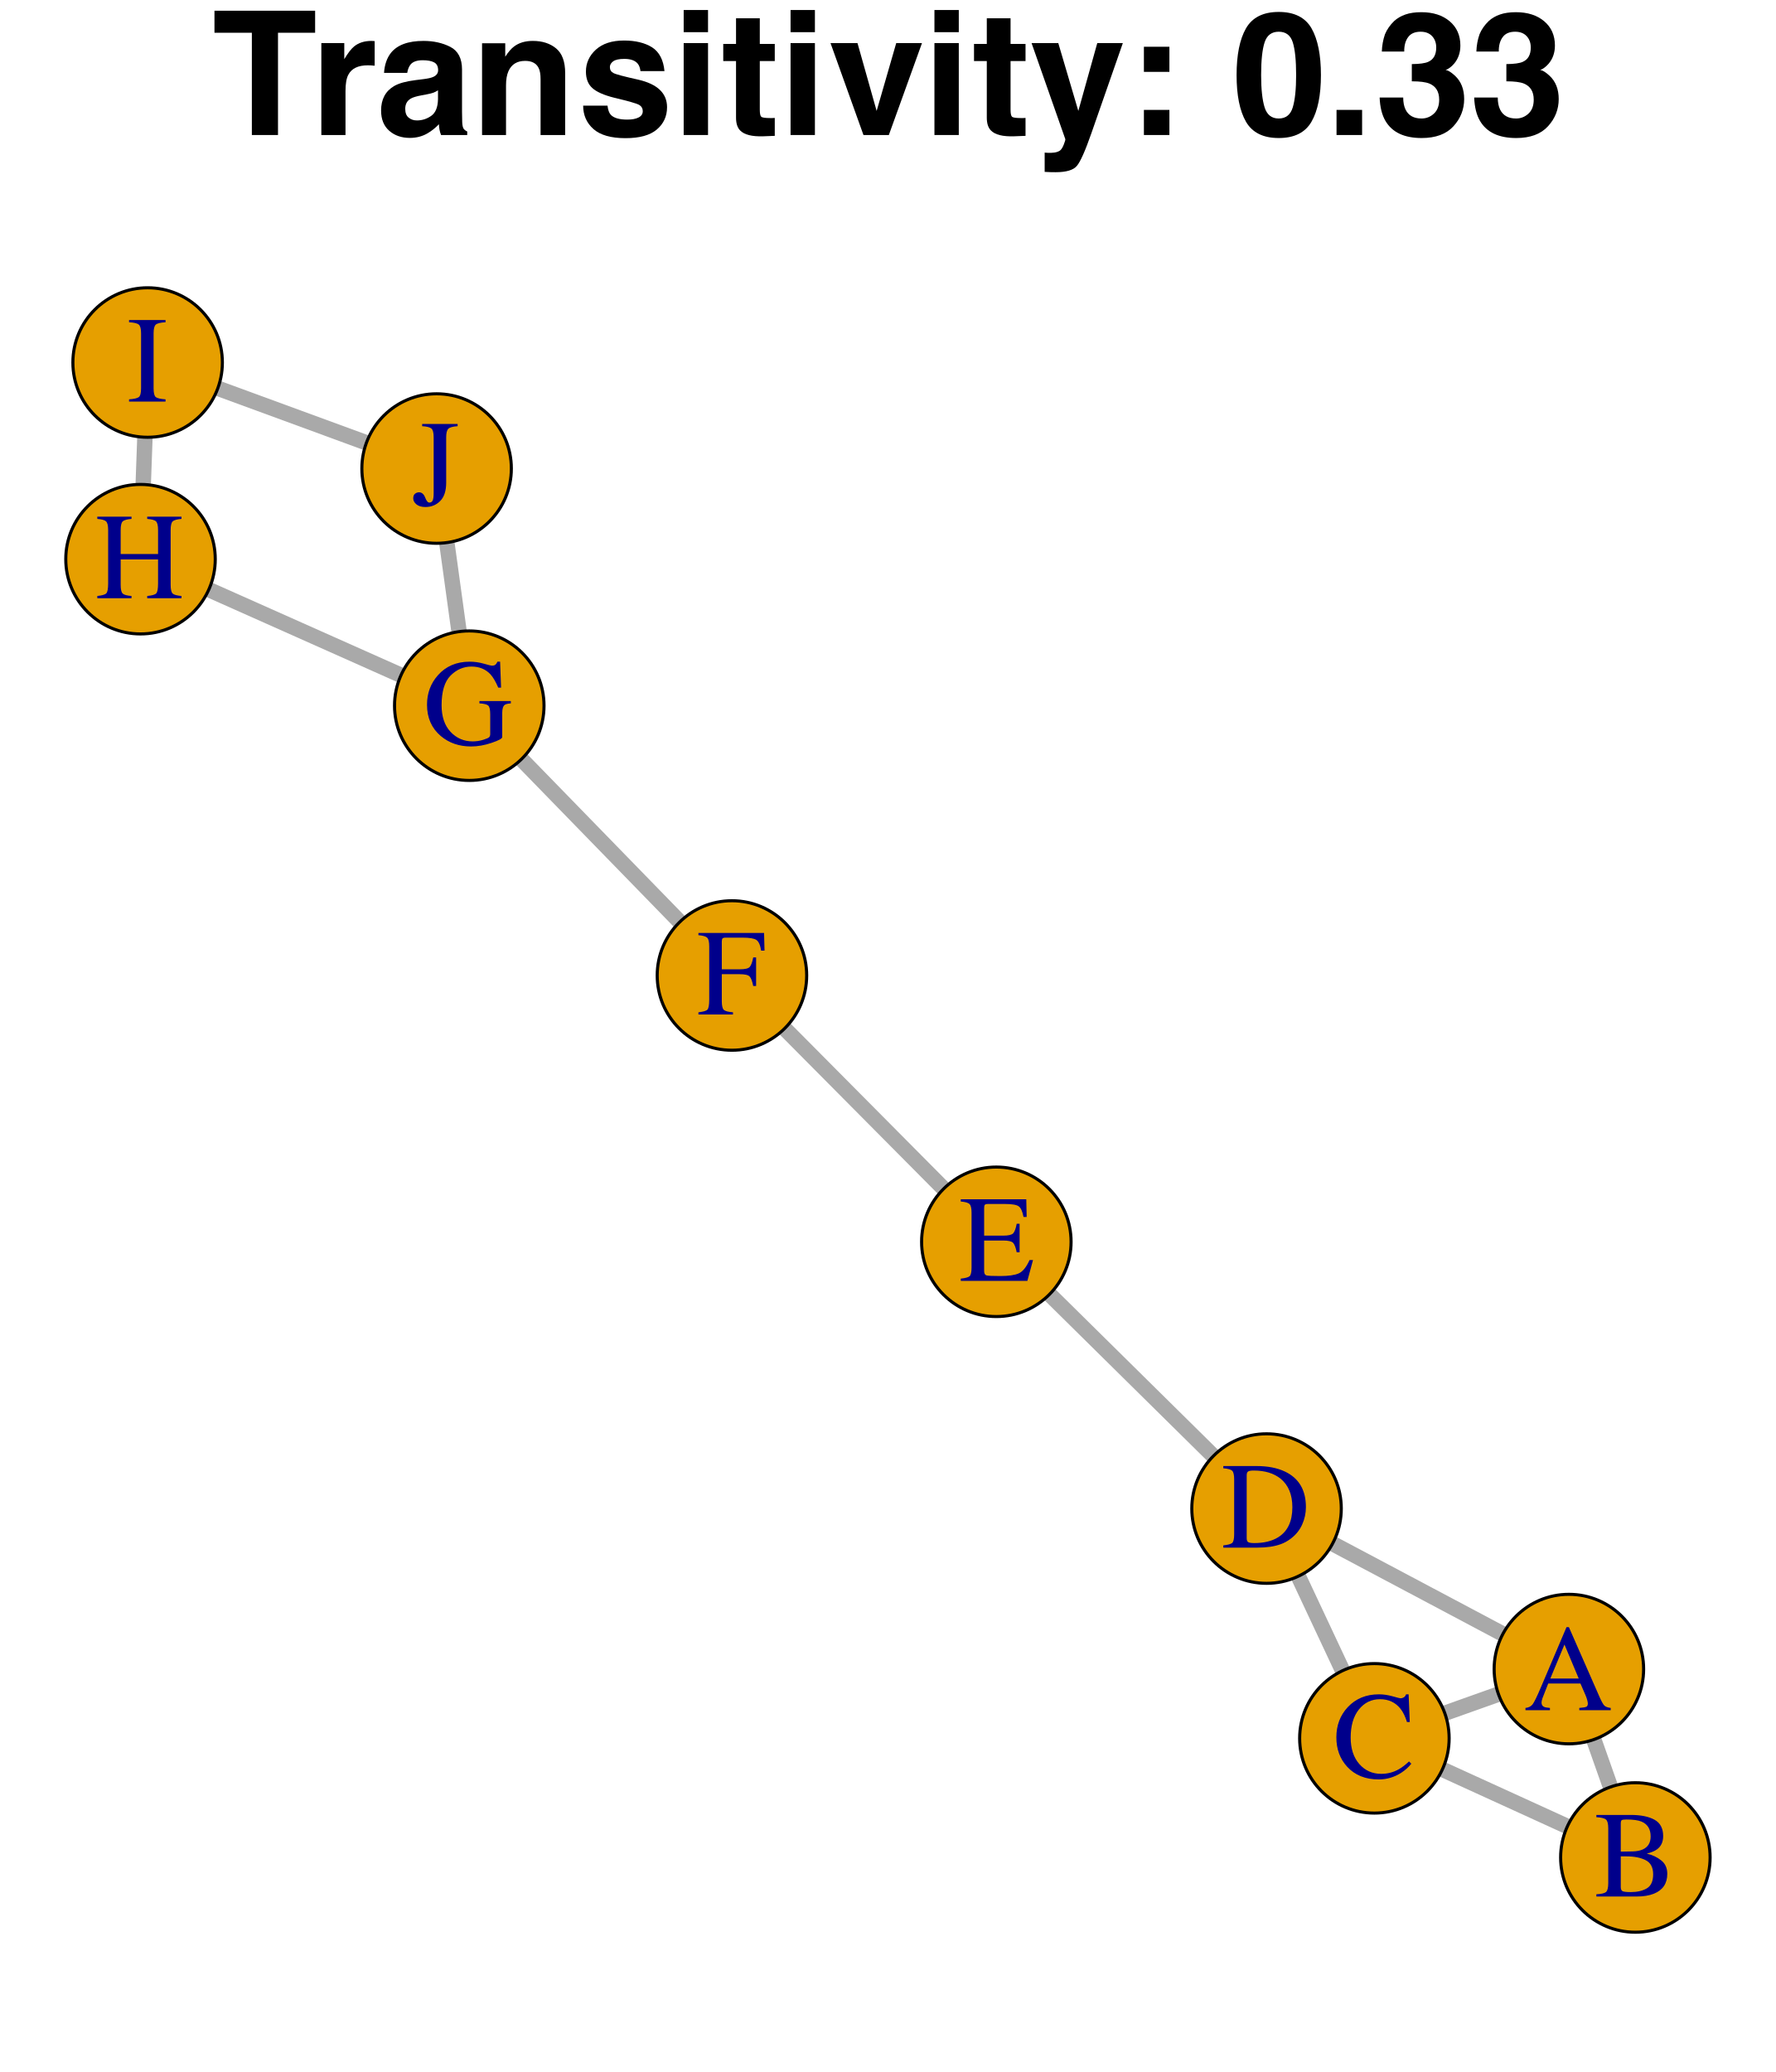
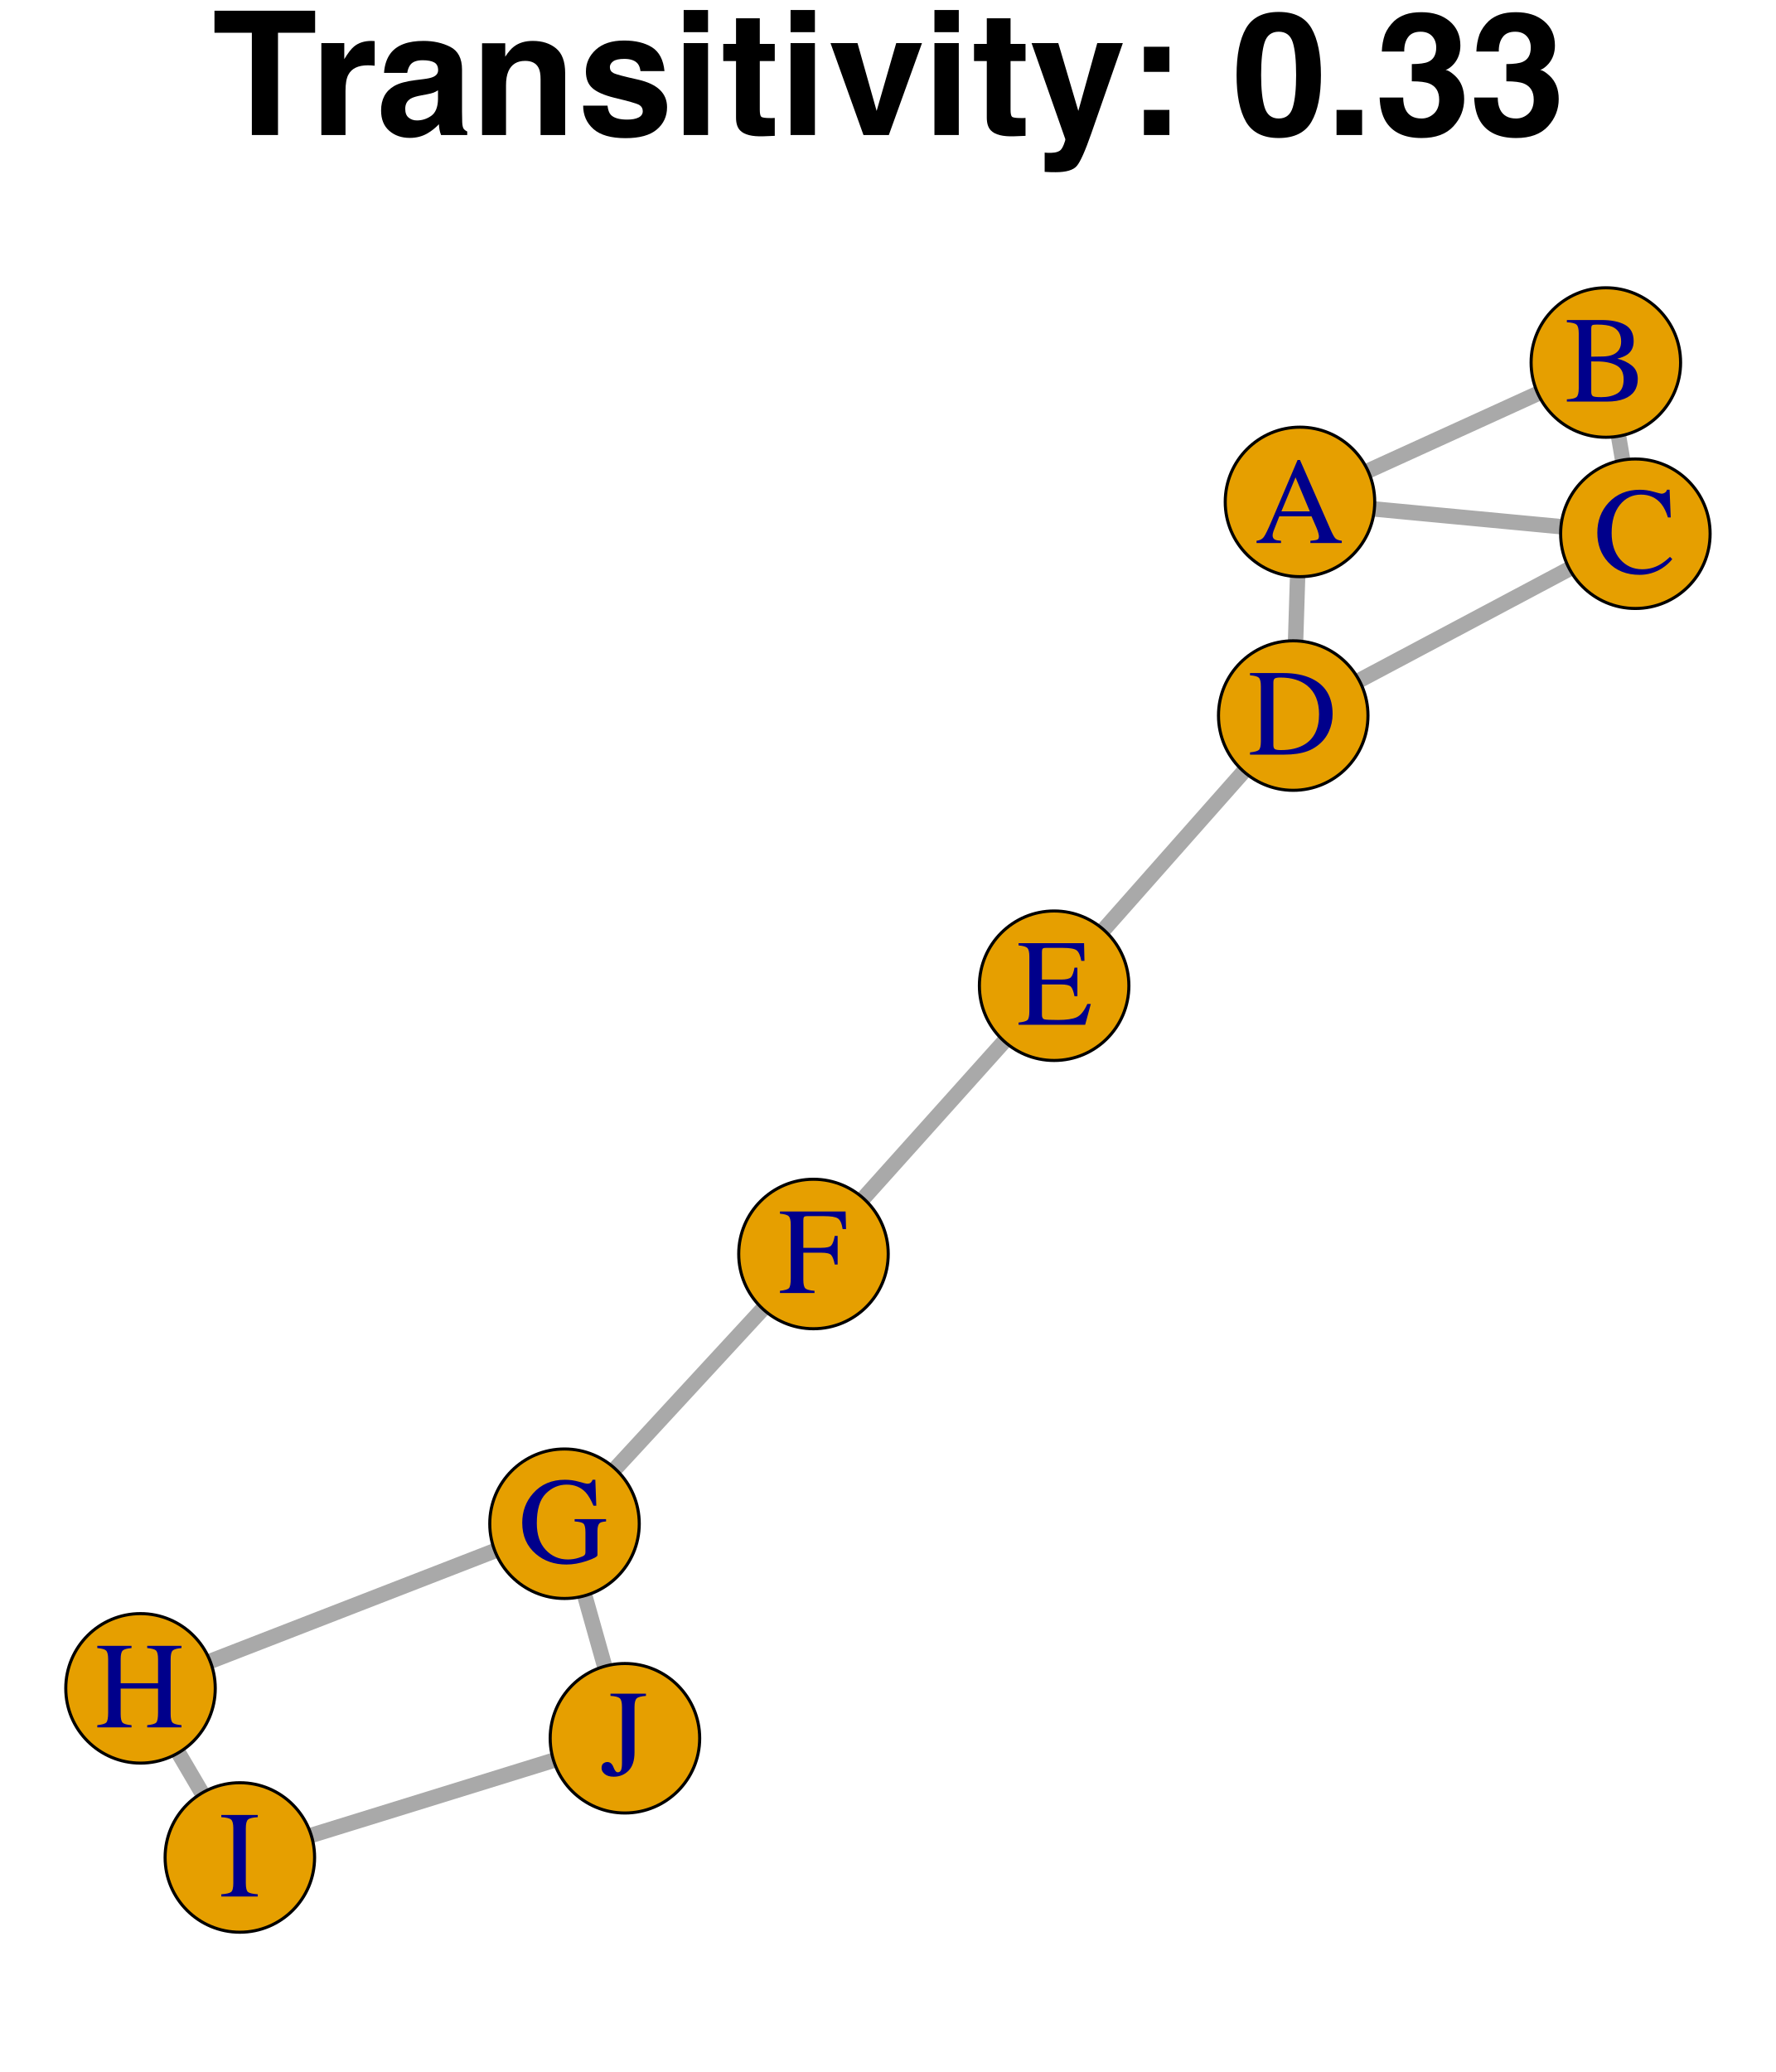
<svg xmlns="http://www.w3.org/2000/svg" xmlns:xlink="http://www.w3.org/1999/xlink" width="432" height="504" viewBox="0 0 432 504">
  <defs>
    <g>
      <g id="glyph-0-0">
        <path d="M 0.484 0 L 0.484 -19.844 L 20.969 -19.844 L 20.969 0 Z M 18.266 -2.703 L 18.266 -17.156 L 3.172 -17.156 L 3.172 -2.703 Z M 18.266 -2.703 " />
      </g>
      <g id="glyph-0-1">
        <path d="M 13.391 -7.703 L 9.922 -15.969 L 6.484 -7.703 Z M 0.438 0 L 0.438 -0.547 C 1.207 -0.629 1.785 -0.922 2.172 -1.422 C 2.555 -1.922 3.219 -3.273 4.156 -5.484 L 10.422 -20.203 L 11 -20.203 L 18.469 -3.188 C 18.969 -2.062 19.363 -1.363 19.656 -1.094 C 19.957 -0.82 20.461 -0.641 21.172 -0.547 L 21.172 0 L 13.531 0 L 13.531 -0.547 C 14.414 -0.617 14.984 -0.711 15.234 -0.828 C 15.484 -0.941 15.609 -1.219 15.609 -1.656 C 15.609 -1.801 15.562 -2.055 15.469 -2.422 C 15.375 -2.797 15.238 -3.191 15.062 -3.609 L 13.812 -6.484 L 5.969 -6.484 C 5.188 -4.523 4.719 -3.328 4.562 -2.891 C 4.414 -2.453 4.344 -2.109 4.344 -1.859 C 4.344 -1.348 4.547 -1 4.953 -0.812 C 5.203 -0.688 5.68 -0.598 6.391 -0.547 L 6.391 0 Z M 10.703 -20.203 Z M 10.703 -20.203 " />
      </g>
      <g id="glyph-0-2">
        <path d="M 8.922 -1.078 C 10.453 -1.078 11.734 -1.375 12.766 -1.969 C 13.805 -2.57 14.328 -3.719 14.328 -5.406 C 14.328 -7.082 13.719 -8.227 12.5 -8.844 C 11.289 -9.457 9.75 -9.766 7.875 -9.766 C 7.414 -9.766 7.125 -9.766 7 -9.766 C 6.883 -9.766 6.703 -9.77 6.453 -9.781 L 6.453 -2.312 C 6.453 -1.789 6.598 -1.453 6.891 -1.297 C 7.18 -1.148 7.859 -1.078 8.922 -1.078 Z M 0.516 -0.547 C 1.723 -0.609 2.504 -0.789 2.859 -1.094 C 3.223 -1.406 3.406 -2.125 3.406 -3.25 L 3.406 -16.594 C 3.406 -17.695 3.223 -18.406 2.859 -18.719 C 2.504 -19.039 1.723 -19.234 0.516 -19.297 L 0.516 -19.844 L 8.922 -19.844 C 11.328 -19.844 13.234 -19.457 14.641 -18.688 C 16.055 -17.914 16.766 -16.586 16.766 -14.703 C 16.766 -13.285 16.27 -12.211 15.281 -11.484 C 14.719 -11.066 13.883 -10.719 12.781 -10.438 C 14.156 -10.113 15.328 -9.562 16.297 -8.781 C 17.273 -8.008 17.766 -6.922 17.766 -5.516 C 17.766 -3.172 16.68 -1.562 14.516 -0.688 C 13.367 -0.227 11.961 0 10.297 0 L 0.516 0 Z M 9.297 -10.969 C 10.305 -10.988 11.145 -11.148 11.812 -11.453 C 13.082 -12.035 13.719 -13.086 13.719 -14.609 C 13.719 -16.391 12.984 -17.594 11.516 -18.219 C 10.703 -18.562 9.473 -18.734 7.828 -18.734 C 7.203 -18.734 6.816 -18.676 6.672 -18.562 C 6.523 -18.457 6.453 -18.172 6.453 -17.703 L 6.453 -10.922 Z M 9.297 -10.969 " />
      </g>
      <g id="glyph-0-3">
        <path d="M 11.109 -20.203 C 12.191 -20.203 13.301 -20.039 14.438 -19.719 C 15.582 -19.395 16.223 -19.234 16.359 -19.234 C 16.641 -19.234 16.906 -19.312 17.156 -19.469 C 17.414 -19.625 17.598 -19.867 17.703 -20.203 L 18.328 -20.203 L 18.609 -13.469 L 17.922 -13.469 C 17.516 -14.801 16.988 -15.879 16.344 -16.703 C 15.113 -18.242 13.457 -19.016 11.375 -19.016 C 9.281 -19.016 7.566 -18.18 6.234 -16.516 C 4.898 -14.859 4.234 -12.578 4.234 -9.672 C 4.234 -6.992 4.93 -4.852 6.328 -3.25 C 7.734 -1.656 9.508 -0.859 11.656 -0.859 C 13.207 -0.859 14.641 -1.234 15.953 -1.984 C 16.703 -2.398 17.523 -3.031 18.422 -3.875 L 18.984 -3.328 C 18.316 -2.484 17.492 -1.742 16.516 -1.109 C 14.828 -0.035 13.004 0.5 11.047 0.5 C 7.828 0.5 5.27 -0.531 3.375 -2.594 C 1.625 -4.5 0.75 -6.879 0.75 -9.734 C 0.75 -12.648 1.672 -15.098 3.516 -17.078 C 5.461 -19.16 7.992 -20.203 11.109 -20.203 Z M 11 -20.203 Z M 11 -20.203 " />
      </g>
      <g id="glyph-0-4">
        <path d="M 6.172 -2.312 C 6.172 -1.82 6.289 -1.5 6.531 -1.344 C 6.77 -1.188 7.266 -1.109 8.016 -1.109 C 10.359 -1.109 12.285 -1.57 13.797 -2.5 C 16.117 -3.926 17.281 -6.363 17.281 -9.812 C 17.281 -12.883 16.328 -15.203 14.422 -16.766 C 12.773 -18.086 10.598 -18.75 7.891 -18.75 C 7.223 -18.75 6.77 -18.676 6.531 -18.531 C 6.289 -18.383 6.172 -18.062 6.172 -17.562 Z M 0.484 -0.547 C 1.578 -0.66 2.289 -0.852 2.625 -1.125 C 2.957 -1.406 3.125 -2.113 3.125 -3.25 L 3.125 -16.594 C 3.125 -17.688 2.961 -18.391 2.641 -18.703 C 2.316 -19.016 1.598 -19.211 0.484 -19.297 L 0.484 -19.844 L 8.562 -19.844 C 11.289 -19.844 13.598 -19.395 15.484 -18.5 C 18.879 -16.883 20.578 -14.004 20.578 -9.859 C 20.578 -8.367 20.27 -6.945 19.656 -5.594 C 19.051 -4.25 18.133 -3.113 16.906 -2.188 C 16.125 -1.594 15.312 -1.145 14.469 -0.844 C 12.938 -0.281 11.051 0 8.812 0 L 0.484 0 Z M 0.484 -0.547 " />
      </g>
      <g id="glyph-0-5">
        <path d="M 0.344 -0.547 C 1.445 -0.66 2.16 -0.852 2.484 -1.125 C 2.805 -1.406 2.969 -2.113 2.969 -3.25 L 2.969 -16.594 C 2.969 -17.656 2.805 -18.348 2.484 -18.672 C 2.16 -19.004 1.445 -19.211 0.344 -19.297 L 0.344 -19.844 L 16.281 -19.844 L 16.375 -15.547 L 15.609 -15.547 C 15.359 -16.867 14.977 -17.723 14.469 -18.109 C 13.969 -18.504 12.836 -18.703 11.078 -18.703 L 7 -18.703 C 6.562 -18.703 6.289 -18.629 6.188 -18.484 C 6.082 -18.348 6.031 -18.086 6.031 -17.703 L 6.031 -11 L 10.656 -11 C 11.926 -11 12.738 -11.188 13.094 -11.562 C 13.445 -11.945 13.734 -12.723 13.953 -13.891 L 14.656 -13.891 L 14.656 -6.938 L 13.953 -6.938 C 13.723 -8.102 13.43 -8.875 13.078 -9.25 C 12.723 -9.625 11.914 -9.812 10.656 -9.812 L 6.031 -9.812 L 6.031 -2.391 C 6.031 -1.797 6.219 -1.441 6.594 -1.328 C 6.969 -1.223 8.094 -1.172 9.969 -1.172 C 12 -1.172 13.5 -1.391 14.469 -1.828 C 15.438 -2.273 16.305 -3.352 17.078 -5.062 L 17.922 -5.062 L 16.547 0 L 0.344 0 Z M 9.188 -19.844 Z M 9.188 -19.844 " />
      </g>
      <g id="glyph-0-6">
        <path d="M 0.344 -0.547 C 1.52 -0.672 2.25 -0.883 2.531 -1.188 C 2.82 -1.5 2.969 -2.305 2.969 -3.609 L 2.969 -16.594 C 2.969 -17.656 2.805 -18.348 2.484 -18.672 C 2.16 -19.004 1.445 -19.211 0.344 -19.297 L 0.344 -19.844 L 16.312 -19.844 L 16.422 -15.547 L 15.594 -15.547 C 15.383 -16.922 14.992 -17.789 14.422 -18.156 C 13.859 -18.52 12.742 -18.703 11.078 -18.703 L 6.969 -18.703 C 6.57 -18.703 6.316 -18.633 6.203 -18.5 C 6.086 -18.363 6.031 -18.098 6.031 -17.703 L 6.031 -11 L 10.375 -11 C 11.656 -11 12.469 -11.188 12.812 -11.562 C 13.164 -11.945 13.453 -12.723 13.672 -13.891 L 14.375 -13.891 L 14.375 -6.938 L 13.672 -6.938 C 13.441 -8.102 13.148 -8.875 12.797 -9.25 C 12.453 -9.625 11.645 -9.812 10.375 -9.812 L 6.031 -9.812 L 6.031 -3.25 C 6.031 -2.145 6.195 -1.438 6.531 -1.125 C 6.875 -0.82 7.613 -0.629 8.75 -0.547 L 8.75 0 L 0.344 0 Z M 0.344 -0.547 " />
      </g>
      <g id="glyph-0-7">
        <path d="M 11.109 -20.203 C 12.266 -20.203 13.406 -20.039 14.531 -19.719 C 15.656 -19.395 16.301 -19.234 16.469 -19.234 C 16.895 -19.234 17.195 -19.316 17.375 -19.484 C 17.562 -19.648 17.719 -19.891 17.844 -20.203 L 18.5 -20.203 L 18.734 -13.891 L 18.047 -13.891 C 17.43 -15.336 16.797 -16.422 16.141 -17.141 C 14.961 -18.391 13.426 -19.016 11.531 -19.016 C 9.602 -19.016 7.91 -18.285 6.453 -16.828 C 4.992 -15.367 4.266 -12.961 4.266 -9.609 C 4.266 -6.848 4.988 -4.691 6.438 -3.141 C 7.895 -1.586 9.695 -0.812 11.844 -0.812 C 12.195 -0.812 12.617 -0.844 13.109 -0.906 C 13.598 -0.977 14.062 -1.086 14.5 -1.234 C 15.219 -1.461 15.66 -1.66 15.828 -1.828 C 16.004 -2.004 16.094 -2.258 16.094 -2.594 L 16.094 -7.391 C 16.094 -8.535 15.93 -9.25 15.609 -9.531 C 15.285 -9.82 14.57 -10 13.469 -10.062 L 13.469 -10.625 L 21.109 -10.625 L 21.109 -10.062 C 20.367 -10.008 19.875 -9.891 19.625 -9.703 C 19.219 -9.391 19.016 -8.742 19.016 -7.766 L 19.016 -1.859 C 19.016 -1.504 18.148 -1.035 16.422 -0.453 C 14.703 0.129 13.047 0.422 11.453 0.422 C 8.523 0.422 6.055 -0.43 4.047 -2.141 C 1.828 -4.023 0.719 -6.555 0.719 -9.734 C 0.719 -12.523 1.602 -14.914 3.375 -16.906 C 5.312 -19.102 7.891 -20.203 11.109 -20.203 Z M 10.625 -20.203 Z M 10.625 -20.203 " />
      </g>
      <g id="glyph-0-8">
        <path d="M 0.484 -0.547 C 1.648 -0.672 2.379 -0.883 2.672 -1.188 C 2.973 -1.5 3.125 -2.305 3.125 -3.609 L 3.125 -16.594 C 3.125 -17.664 2.957 -18.363 2.625 -18.688 C 2.301 -19.008 1.586 -19.211 0.484 -19.297 L 0.484 -19.844 L 8.812 -19.844 L 8.812 -19.297 C 7.707 -19.211 6.988 -19.008 6.656 -18.688 C 6.332 -18.363 6.172 -17.664 6.172 -16.594 L 6.172 -10.75 L 15.266 -10.75 L 15.266 -16.594 C 15.266 -17.664 15.102 -18.363 14.781 -18.688 C 14.457 -19.008 13.738 -19.211 12.625 -19.297 L 12.625 -19.844 L 20.969 -19.844 L 20.969 -19.297 C 19.863 -19.211 19.145 -19.008 18.812 -18.688 C 18.488 -18.363 18.328 -17.664 18.328 -16.594 L 18.328 -3.25 C 18.328 -2.156 18.488 -1.453 18.812 -1.141 C 19.145 -0.836 19.863 -0.641 20.969 -0.547 L 20.969 0 L 12.625 0 L 12.625 -0.547 C 13.812 -0.66 14.547 -0.875 14.828 -1.188 C 15.117 -1.5 15.266 -2.305 15.266 -3.609 L 15.266 -9.438 L 6.172 -9.438 L 6.172 -3.25 C 6.172 -2.156 6.332 -1.453 6.656 -1.141 C 6.988 -0.828 7.707 -0.629 8.812 -0.547 L 8.812 0 L 0.484 0 Z M 0.484 -0.547 " />
      </g>
      <g id="glyph-0-9">
        <path d="M 0.484 -0.547 C 1.703 -0.629 2.492 -0.812 2.859 -1.094 C 3.223 -1.375 3.406 -2.094 3.406 -3.25 L 3.406 -16.594 C 3.406 -17.695 3.223 -18.406 2.859 -18.719 C 2.492 -19.039 1.703 -19.234 0.484 -19.297 L 0.484 -19.844 L 9.359 -19.844 L 9.359 -19.297 C 8.141 -19.234 7.348 -19.039 6.984 -18.719 C 6.629 -18.406 6.453 -17.695 6.453 -16.594 L 6.453 -3.25 C 6.453 -2.094 6.629 -1.375 6.984 -1.094 C 7.348 -0.812 8.141 -0.629 9.359 -0.547 L 9.359 0 L 0.484 0 Z M 4.922 -19.844 Z M 4.922 -19.844 " />
      </g>
      <g id="glyph-0-10">
        <path d="M 0.312 -1.734 C 0.312 -2.266 0.457 -2.645 0.75 -2.875 C 1.051 -3.102 1.375 -3.219 1.719 -3.219 C 2.383 -3.219 2.879 -2.801 3.203 -1.969 C 3.523 -1.133 3.867 -0.719 4.234 -0.719 C 4.617 -0.719 4.891 -0.891 5.047 -1.234 C 5.203 -1.578 5.281 -2.172 5.281 -3.016 L 5.281 -16.594 C 5.281 -17.707 5.098 -18.422 4.734 -18.734 C 4.367 -19.047 3.617 -19.234 2.484 -19.297 L 2.484 -19.844 L 11.109 -19.844 L 11.109 -19.297 C 9.941 -19.223 9.188 -19.016 8.844 -18.672 C 8.5 -18.328 8.328 -17.633 8.328 -16.594 L 8.328 -5.578 C 8.328 -3.566 7.844 -2.078 6.875 -1.109 C 5.906 -0.129 4.707 0.359 3.281 0.359 C 2.344 0.359 1.613 0.145 1.094 -0.281 C 0.57 -0.719 0.312 -1.203 0.312 -1.734 Z M 0.312 -1.734 " />
      </g>
      <g id="glyph-1-0">
        <path d="M 3.156 -30.234 L 27.5 -30.234 L 27.5 0 L 3.156 0 Z M 23.734 -3.781 L 23.734 -26.453 L 6.938 -26.453 L 6.938 -3.781 Z M 23.734 -3.781 " />
      </g>
      <g id="glyph-1-1">
        <path d="M 25.156 -30.234 L 25.156 -24.875 L 16.125 -24.875 L 16.125 0 L 9.766 0 L 9.766 -24.875 L 0.672 -24.875 L 0.672 -30.234 Z M 25.156 -30.234 " />
      </g>
      <g id="glyph-1-2">
        <path d="M 13.969 -16.953 C 11.613 -16.953 10.035 -16.188 9.234 -14.656 C 8.773 -13.801 8.547 -12.477 8.547 -10.688 L 8.547 0 L 2.672 0 L 2.672 -22.359 L 8.25 -22.359 L 8.25 -18.453 C 9.145 -19.941 9.93 -20.961 10.609 -21.516 C 11.703 -22.43 13.125 -22.891 14.875 -22.891 C 14.977 -22.891 15.066 -22.883 15.141 -22.875 C 15.223 -22.863 15.391 -22.852 15.641 -22.844 L 15.641 -16.859 C 15.273 -16.898 14.945 -16.926 14.656 -16.938 C 14.375 -16.945 14.145 -16.953 13.969 -16.953 Z M 13.969 -16.953 " />
      </g>
      <g id="glyph-1-3">
        <path d="M 3.562 -19.938 C 5.113 -21.906 7.77 -22.891 11.531 -22.891 C 13.977 -22.891 16.148 -22.406 18.047 -21.438 C 19.941 -20.457 20.891 -18.625 20.891 -15.938 L 20.891 -5.688 C 20.891 -4.969 20.906 -4.102 20.938 -3.094 C 20.977 -2.332 21.094 -1.812 21.281 -1.531 C 21.477 -1.258 21.77 -1.035 22.156 -0.859 L 22.156 0 L 15.797 0 C 15.617 -0.445 15.492 -0.867 15.422 -1.266 C 15.348 -1.66 15.297 -2.113 15.266 -2.625 C 14.453 -1.75 13.52 -1.004 12.469 -0.391 C 11.207 0.336 9.785 0.703 8.203 0.703 C 6.18 0.703 4.508 0.125 3.188 -1.031 C 1.863 -2.188 1.203 -3.828 1.203 -5.953 C 1.203 -8.691 2.266 -10.68 4.391 -11.922 C 5.547 -12.586 7.254 -13.062 9.516 -13.344 L 11.5 -13.594 C 12.582 -13.727 13.359 -13.898 13.828 -14.109 C 14.66 -14.461 15.078 -15.016 15.078 -15.766 C 15.078 -16.68 14.758 -17.312 14.125 -17.656 C 13.488 -18.008 12.555 -18.188 11.328 -18.188 C 9.941 -18.188 8.961 -17.848 8.391 -17.172 C 7.973 -16.66 7.695 -15.973 7.562 -15.109 L 1.922 -15.109 C 2.047 -17.066 2.594 -18.676 3.562 -19.938 Z M 7.922 -4.219 C 8.461 -3.77 9.129 -3.547 9.922 -3.547 C 11.18 -3.547 12.336 -3.914 13.391 -4.656 C 14.453 -5.395 15.004 -6.742 15.047 -8.703 L 15.047 -10.875 C 14.68 -10.633 14.312 -10.441 13.938 -10.297 C 13.562 -10.16 13.047 -10.031 12.391 -9.906 L 11.078 -9.656 C 9.848 -9.438 8.961 -9.172 8.422 -8.859 C 7.523 -8.328 7.078 -7.5 7.078 -6.375 C 7.078 -5.375 7.359 -4.656 7.922 -4.219 Z M 7.922 -4.219 " />
      </g>
      <g id="glyph-1-4">
        <path d="M 13.25 -18.031 C 11.27 -18.031 9.91 -17.188 9.172 -15.5 C 8.785 -14.613 8.594 -13.477 8.594 -12.094 L 8.594 0 L 2.766 0 L 2.766 -22.312 L 8.406 -22.312 L 8.406 -19.047 C 9.156 -20.203 9.867 -21.031 10.547 -21.531 C 11.742 -22.438 13.266 -22.891 15.109 -22.891 C 17.422 -22.891 19.312 -22.281 20.781 -21.062 C 22.25 -19.852 22.984 -17.848 22.984 -15.047 L 22.984 0 L 17 0 L 17 -13.594 C 17 -14.77 16.844 -15.672 16.531 -16.297 C 15.957 -17.453 14.863 -18.031 13.25 -18.031 Z M 13.25 -18.031 " />
      </g>
      <g id="glyph-1-5">
        <path d="M 18.125 -21.328 C 19.875 -20.203 20.879 -18.273 21.141 -15.547 L 15.297 -15.547 C 15.211 -16.297 15 -16.891 14.656 -17.328 C 14.02 -18.117 12.926 -18.516 11.375 -18.516 C 10.102 -18.516 9.195 -18.316 8.656 -17.922 C 8.125 -17.523 7.859 -17.062 7.859 -16.531 C 7.859 -15.863 8.145 -15.379 8.719 -15.078 C 9.289 -14.766 11.32 -14.223 14.812 -13.453 C 17.133 -12.91 18.875 -12.082 20.031 -10.969 C 21.188 -9.852 21.766 -8.453 21.766 -6.766 C 21.766 -4.555 20.938 -2.75 19.281 -1.344 C 17.633 0.062 15.094 0.766 11.656 0.766 C 8.133 0.766 5.535 0.023 3.859 -1.453 C 2.191 -2.941 1.359 -4.836 1.359 -7.141 L 7.281 -7.141 C 7.406 -6.098 7.672 -5.359 8.078 -4.922 C 8.805 -4.141 10.145 -3.75 12.094 -3.75 C 13.25 -3.75 14.164 -3.922 14.844 -4.266 C 15.52 -4.609 15.859 -5.117 15.859 -5.797 C 15.859 -6.453 15.582 -6.953 15.031 -7.297 C 14.488 -7.641 12.457 -8.227 8.938 -9.062 C 6.406 -9.695 4.625 -10.484 3.594 -11.422 C 2.551 -12.348 2.031 -13.688 2.031 -15.438 C 2.031 -17.508 2.836 -19.285 4.453 -20.766 C 6.078 -22.242 8.359 -22.984 11.297 -22.984 C 14.086 -22.984 16.363 -22.43 18.125 -21.328 Z M 18.125 -21.328 " />
      </g>
      <g id="glyph-1-6">
        <path d="M 8.734 -22.359 L 8.734 0 L 2.812 0 L 2.812 -22.359 Z M 8.734 -30.406 L 8.734 -25.016 L 2.812 -25.016 L 2.812 -30.406 Z M 8.734 -30.406 " />
      </g>
      <g id="glyph-1-7">
        <path d="M 12.969 -4.156 L 12.969 0.203 L 10.188 0.312 C 7.426 0.406 5.539 -0.07 4.531 -1.125 C 3.875 -1.801 3.547 -2.832 3.547 -4.219 L 3.547 -17.984 L 0.438 -17.984 L 0.438 -22.156 L 3.547 -22.156 L 3.547 -28.391 L 9.328 -28.391 L 9.328 -22.156 L 12.969 -22.156 L 12.969 -17.984 L 9.328 -17.984 L 9.328 -6.172 C 9.328 -5.254 9.441 -4.68 9.672 -4.453 C 9.91 -4.234 10.625 -4.125 11.812 -4.125 C 11.988 -4.125 12.176 -4.125 12.375 -4.125 C 12.57 -4.133 12.77 -4.145 12.969 -4.156 Z M 12.969 -4.156 " />
      </g>
      <g id="glyph-1-8">
        <path d="M 0.531 -22.359 L 7.094 -22.359 L 11.75 -5.859 L 16.516 -22.359 L 22.781 -22.359 L 14.719 0 L 8.547 0 Z M 0.531 -22.359 " />
      </g>
      <g id="glyph-1-9">
        <path d="M 11.812 -5.859 L 16.422 -22.359 L 22.641 -22.359 L 14.969 -0.375 C 13.488 3.863 12.316 6.492 11.453 7.516 C 10.598 8.535 8.879 9.047 6.297 9.047 C 5.773 9.047 5.359 9.039 5.047 9.031 C 4.734 9.031 4.258 9.008 3.625 8.969 L 3.625 4.281 L 4.375 4.328 C 4.945 4.359 5.488 4.336 6 4.266 C 6.52 4.191 6.961 4.035 7.328 3.797 C 7.66 3.566 7.973 3.082 8.266 2.344 C 8.566 1.602 8.691 1.148 8.641 0.984 L 0.438 -22.359 L 6.938 -22.359 Z M 11.812 -5.859 " />
      </g>
      <g id="glyph-1-10">
        <path d="M 10.969 -6.109 L 10.969 0 L 4.766 0 L 4.766 -6.109 Z M 4.766 -15.359 L 4.766 -21.469 L 10.969 -21.469 L 10.969 -15.359 Z M 4.766 -15.359 " />
      </g>
      <g id="glyph-1-11">
</g>
      <g id="glyph-1-12">
        <path d="M 11.562 0.734 C 7.781 0.734 5.125 -0.586 3.594 -3.234 C 2.07 -5.891 1.312 -9.672 1.312 -14.578 C 1.312 -19.484 2.07 -23.27 3.594 -25.938 C 5.125 -28.602 7.781 -29.938 11.562 -29.938 C 15.352 -29.938 18.016 -28.602 19.547 -25.938 C 21.066 -23.27 21.828 -19.484 21.828 -14.578 C 21.828 -9.672 21.062 -5.891 19.531 -3.234 C 18.008 -0.586 15.352 0.734 11.562 0.734 Z M 14.984 -6.75 C 15.523 -8.551 15.797 -11.16 15.797 -14.578 C 15.797 -18.16 15.523 -20.812 14.984 -22.531 C 14.441 -24.258 13.301 -25.125 11.562 -25.125 C 9.832 -25.125 8.688 -24.258 8.125 -22.531 C 7.562 -20.812 7.281 -18.16 7.281 -14.578 C 7.281 -11.16 7.562 -8.547 8.125 -6.734 C 8.688 -4.922 9.832 -4.016 11.562 -4.016 C 13.301 -4.016 14.441 -4.926 14.984 -6.75 Z M 14.984 -6.75 " />
      </g>
      <g id="glyph-1-13">
        <path d="M 2.625 -6.109 L 8.844 -6.109 L 8.844 0 L 2.625 0 Z M 2.625 -6.109 " />
      </g>
      <g id="glyph-1-14">
        <path d="M 8.047 -23.812 C 7.391 -22.938 7.07 -21.766 7.094 -20.297 L 1.641 -20.297 C 1.691 -21.773 1.945 -23.176 2.406 -24.5 C 2.883 -25.664 3.633 -26.742 4.656 -27.734 C 5.414 -28.422 6.32 -28.945 7.375 -29.312 C 8.438 -29.688 9.734 -29.875 11.266 -29.875 C 14.109 -29.875 16.398 -29.141 18.141 -27.672 C 19.879 -26.203 20.75 -24.234 20.75 -21.766 C 20.75 -20.016 20.234 -18.535 19.203 -17.328 C 18.547 -16.578 17.859 -16.066 17.141 -15.797 C 17.672 -15.797 18.438 -15.336 19.438 -14.422 C 20.926 -13.035 21.672 -11.145 21.672 -8.75 C 21.672 -6.238 20.801 -4.031 19.062 -2.125 C 17.32 -0.219 14.742 0.734 11.328 0.734 C 7.109 0.734 4.18 -0.641 2.547 -3.391 C 1.68 -4.848 1.203 -6.758 1.109 -9.125 L 6.844 -9.125 C 6.844 -7.938 7.035 -6.953 7.422 -6.172 C 8.129 -4.734 9.422 -4.016 11.297 -4.016 C 12.441 -4.016 13.441 -4.406 14.297 -5.188 C 15.16 -5.977 15.594 -7.113 15.594 -8.594 C 15.594 -10.551 14.797 -11.859 13.203 -12.516 C 12.305 -12.879 10.883 -13.062 8.938 -13.062 L 8.938 -17.25 C 10.844 -17.27 12.172 -17.453 12.922 -17.797 C 14.223 -18.367 14.875 -19.531 14.875 -21.281 C 14.875 -22.414 14.539 -23.336 13.875 -24.047 C 13.207 -24.766 12.273 -25.125 11.078 -25.125 C 9.691 -25.125 8.68 -24.688 8.047 -23.812 Z M 8.047 -23.812 " />
      </g>
    </g>
  </defs>
  <rect x="-43.2" y="-50.4" width="518.4" height="604.8" fill="rgb(100%, 100%, 100%)" fill-opacity="1" />
-   <path fill="none" stroke-width="3.75" stroke-linecap="round" stroke-linejoin="round" stroke="rgb(66.275%, 66.275%, 66.275%)" stroke-opacity="1" stroke-miterlimit="10" d="M 387.699 423.137 L 391.77 434.672 " />
-   <path fill="none" stroke-width="3.75" stroke-linecap="round" stroke-linejoin="round" stroke="rgb(66.275%, 66.275%, 66.275%)" stroke-opacity="1" stroke-miterlimit="10" d="M 364.52 412.09 L 351.461 416.738 " />
-   <path fill="none" stroke-width="3.75" stroke-linecap="round" stroke-linejoin="round" stroke="rgb(66.275%, 66.275%, 66.275%)" stroke-opacity="1" stroke-miterlimit="10" d="M 365.59 397.465 L 324.156 375.473 " />
-   <path fill="none" stroke-width="3.75" stroke-linecap="round" stroke-linejoin="round" stroke="rgb(66.275%, 66.275%, 66.275%)" stroke-opacity="1" stroke-miterlimit="10" d="M 381.277 444.27 L 350.871 430.387 " />
-   <path fill="none" stroke-width="3.75" stroke-linecap="round" stroke-linejoin="round" stroke="rgb(66.275%, 66.275%, 66.275%)" stroke-opacity="1" stroke-miterlimit="10" d="M 326.605 406.379 L 315.824 383.406 " />
-   <path fill="none" stroke-width="3.75" stroke-linecap="round" stroke-linejoin="round" stroke="rgb(66.275%, 66.275%, 66.275%)" stroke-opacity="1" stroke-miterlimit="10" d="M 295.16 354.176 L 255.309 314.836 " />
-   <path fill="none" stroke-width="3.75" stroke-linecap="round" stroke-linejoin="round" stroke="rgb(66.275%, 66.275%, 66.275%)" stroke-opacity="1" stroke-miterlimit="10" d="M 229.562 289.156 L 190.863 250.18 " />
-   <path fill="none" stroke-width="3.75" stroke-linecap="round" stroke-linejoin="round" stroke="rgb(66.275%, 66.275%, 66.275%)" stroke-opacity="1" stroke-miterlimit="10" d="M 165.371 224.25 L 126.84 184.68 " />
-   <path fill="none" stroke-width="3.75" stroke-linecap="round" stroke-linejoin="round" stroke="rgb(66.275%, 66.275%, 66.275%)" stroke-opacity="1" stroke-miterlimit="10" d="M 97.547 164.254 L 50.789 143.418 " />
-   <path fill="none" stroke-width="3.75" stroke-linecap="round" stroke-linejoin="round" stroke="rgb(66.275%, 66.275%, 66.275%)" stroke-opacity="1" stroke-miterlimit="10" d="M 111.676 153.641 L 108.691 131.98 " />
-   <path fill="none" stroke-width="3.75" stroke-linecap="round" stroke-linejoin="round" stroke="rgb(66.275%, 66.275%, 66.275%)" stroke-opacity="1" stroke-miterlimit="10" d="M 34.84 117.848 L 35.254 106.352 " />
-   <path fill="none" stroke-width="3.75" stroke-linecap="round" stroke-linejoin="round" stroke="rgb(66.275%, 66.275%, 66.275%)" stroke-opacity="1" stroke-miterlimit="10" d="M 52.98 94.441 L 89.141 107.707 " />
-   <path fill-rule="nonzero" fill="rgb(90.196%, 62.353%, 0%)" fill-opacity="1" stroke-width="0.75" stroke-linecap="round" stroke-linejoin="round" stroke="rgb(0%, 0%, 0%)" stroke-opacity="1" stroke-miterlimit="10" d="M 399.828 405.992 C 399.828 416.031 391.688 424.172 381.648 424.172 C 371.605 424.172 363.465 416.031 363.465 405.992 C 363.465 395.949 371.605 387.809 381.648 387.809 C 391.688 387.809 399.828 395.949 399.828 405.992 " />
-   <path fill-rule="nonzero" fill="rgb(90.196%, 62.353%, 0%)" fill-opacity="1" stroke-width="0.75" stroke-linecap="round" stroke-linejoin="round" stroke="rgb(0%, 0%, 0%)" stroke-opacity="1" stroke-miterlimit="10" d="M 416 451.816 C 416 461.859 407.859 470 397.816 470 C 387.777 470 379.637 461.859 379.637 451.816 C 379.637 441.777 387.777 433.637 397.816 433.637 C 407.859 433.637 416 441.777 416 451.816 " />
-   <path fill-rule="nonzero" fill="rgb(90.196%, 62.353%, 0%)" fill-opacity="1" stroke-width="0.75" stroke-linecap="round" stroke-linejoin="round" stroke="rgb(0%, 0%, 0%)" stroke-opacity="1" stroke-miterlimit="10" d="M 352.516 422.836 C 352.516 432.879 344.375 441.02 334.332 441.02 C 324.289 441.02 316.152 432.879 316.152 422.836 C 316.152 412.797 324.289 404.656 334.332 404.656 C 344.375 404.656 352.516 412.797 352.516 422.836 " />
-   <path fill-rule="nonzero" fill="rgb(90.196%, 62.353%, 0%)" fill-opacity="1" stroke-width="0.75" stroke-linecap="round" stroke-linejoin="round" stroke="rgb(0%, 0%, 0%)" stroke-opacity="1" stroke-miterlimit="10" d="M 326.281 366.949 C 326.281 376.992 318.141 385.133 308.098 385.133 C 298.059 385.133 289.918 376.992 289.918 366.949 C 289.918 356.906 298.059 348.766 308.098 348.766 C 318.141 348.766 326.281 356.906 326.281 366.949 " />
-   <path fill-rule="nonzero" fill="rgb(90.196%, 62.353%, 0%)" fill-opacity="1" stroke-width="0.75" stroke-linecap="round" stroke-linejoin="round" stroke="rgb(0%, 0%, 0%)" stroke-opacity="1" stroke-miterlimit="10" d="M 260.551 302.062 C 260.551 312.102 252.414 320.242 242.371 320.242 C 232.328 320.242 224.188 312.102 224.188 302.062 C 224.188 292.02 232.328 283.879 242.371 283.879 C 252.414 283.879 260.551 292.02 260.551 302.062 " />
-   <path fill-rule="nonzero" fill="rgb(90.196%, 62.353%, 0%)" fill-opacity="1" stroke-width="0.75" stroke-linecap="round" stroke-linejoin="round" stroke="rgb(0%, 0%, 0%)" stroke-opacity="1" stroke-miterlimit="10" d="M 196.234 237.277 C 196.234 247.32 188.094 255.461 178.055 255.461 C 168.012 255.461 159.871 247.32 159.871 237.277 C 159.871 227.238 168.012 219.098 178.055 219.098 C 188.094 219.098 196.234 227.238 196.234 237.277 " />
-   <path fill-rule="nonzero" fill="rgb(90.196%, 62.353%, 0%)" fill-opacity="1" stroke-width="0.75" stroke-linecap="round" stroke-linejoin="round" stroke="rgb(0%, 0%, 0%)" stroke-opacity="1" stroke-miterlimit="10" d="M 132.336 171.652 C 132.336 181.695 124.195 189.836 114.156 189.836 C 104.113 189.836 95.973 181.695 95.973 171.652 C 95.973 161.609 104.113 153.473 114.156 153.473 C 124.195 153.473 132.336 161.609 132.336 171.652 " />
-   <path fill-rule="nonzero" fill="rgb(90.196%, 62.353%, 0%)" fill-opacity="1" stroke-width="0.75" stroke-linecap="round" stroke-linejoin="round" stroke="rgb(0%, 0%, 0%)" stroke-opacity="1" stroke-miterlimit="10" d="M 52.363 136.016 C 52.363 146.059 44.223 154.199 34.184 154.199 C 24.141 154.199 16 146.059 16 136.016 C 16 125.977 24.141 117.836 34.184 117.836 C 44.223 117.836 52.363 125.977 52.363 136.016 " />
-   <path fill-rule="nonzero" fill="rgb(90.196%, 62.353%, 0%)" fill-opacity="1" stroke-width="0.75" stroke-linecap="round" stroke-linejoin="round" stroke="rgb(0%, 0%, 0%)" stroke-opacity="1" stroke-miterlimit="10" d="M 54.094 88.184 C 54.094 98.223 45.953 106.363 35.91 106.363 C 25.867 106.363 17.73 98.223 17.73 88.184 C 17.73 78.141 25.867 70 35.91 70 C 45.953 70 54.094 78.141 54.094 88.184 " />
-   <path fill-rule="nonzero" fill="rgb(90.196%, 62.353%, 0%)" fill-opacity="1" stroke-width="0.75" stroke-linecap="round" stroke-linejoin="round" stroke="rgb(0%, 0%, 0%)" stroke-opacity="1" stroke-miterlimit="10" d="M 124.391 113.969 C 124.391 124.012 116.254 132.152 106.211 132.152 C 96.168 132.152 88.027 124.012 88.027 113.969 C 88.027 103.926 96.168 95.789 106.211 95.789 C 116.254 95.789 124.391 103.926 124.391 113.969 " />
+   <path fill="none" stroke-width="3.75" stroke-linecap="round" stroke-linejoin="round" stroke="rgb(66.275%, 66.275%, 66.275%)" stroke-opacity="1" stroke-miterlimit="10" d="M 332.777 114.547 L 374.094 95.723 " />
+   <path fill="none" stroke-width="3.75" stroke-linecap="round" stroke-linejoin="round" stroke="rgb(66.275%, 66.275%, 66.275%)" stroke-opacity="1" stroke-miterlimit="10" d="M 334.332 123.805 L 379.719 128.109 " />
+   <path fill="none" stroke-width="3.75" stroke-linecap="round" stroke-linejoin="round" stroke="rgb(66.275%, 66.275%, 66.275%)" stroke-opacity="1" stroke-miterlimit="10" d="M 315.656 140.262 L 315.164 155.883 " />
+   <path fill="none" stroke-width="3.75" stroke-linecap="round" stroke-linejoin="round" stroke="rgb(66.275%, 66.275%, 66.275%)" stroke-opacity="1" stroke-miterlimit="10" d="M 393.727 106.098 L 394.73 111.91 " />
+   <path fill="none" stroke-width="3.75" stroke-linecap="round" stroke-linejoin="round" stroke="rgb(66.275%, 66.275%, 66.275%)" stroke-opacity="1" stroke-miterlimit="10" d="M 381.762 138.359 L 330.645 165.523 " />
+   <path fill="none" stroke-width="3.75" stroke-linecap="round" stroke-linejoin="round" stroke="rgb(66.275%, 66.275%, 66.275%)" stroke-opacity="1" stroke-miterlimit="10" d="M 302.539 187.672 L 268.48 226.156 " />
+   <path fill="none" stroke-width="3.75" stroke-linecap="round" stroke-linejoin="round" stroke="rgb(66.275%, 66.275%, 66.275%)" stroke-opacity="1" stroke-miterlimit="10" d="M 244.289 253.305 L 210.027 291.492 " />
+   <path fill="none" stroke-width="3.75" stroke-linecap="round" stroke-linejoin="round" stroke="rgb(66.275%, 66.275%, 66.275%)" stroke-opacity="1" stroke-miterlimit="10" d="M 185.555 318.383 L 149.652 357.277 " />
+   <path fill="none" stroke-width="3.75" stroke-linecap="round" stroke-linejoin="round" stroke="rgb(66.275%, 66.275%, 66.275%)" stroke-opacity="1" stroke-miterlimit="10" d="M 120.371 377.219 L 51.133 404.102 " />
+   <path fill="none" stroke-width="3.75" stroke-linecap="round" stroke-linejoin="round" stroke="rgb(66.275%, 66.275%, 66.275%)" stroke-opacity="1" stroke-miterlimit="10" d="M 142.25 388.141 L 147.09 405.316 " />
+   <path fill="none" stroke-width="3.75" stroke-linecap="round" stroke-linejoin="round" stroke="rgb(66.275%, 66.275%, 66.275%)" stroke-opacity="1" stroke-miterlimit="10" d="M 43.391 426.359 L 49.137 436.141 " />
+   <path fill="none" stroke-width="3.75" stroke-linecap="round" stroke-linejoin="round" stroke="rgb(66.275%, 66.275%, 66.275%)" stroke-opacity="1" stroke-miterlimit="10" d="M 75.715 446.441 L 134.652 428.195 " />
+   <path fill-rule="nonzero" fill="rgb(90.196%, 62.353%, 0%)" fill-opacity="1" stroke-width="0.75" stroke-linecap="round" stroke-linejoin="round" stroke="rgb(0%, 0%, 0%)" stroke-opacity="1" stroke-miterlimit="10" d="M 334.414 122.086 C 334.414 132.129 326.273 140.27 316.23 140.27 C 306.191 140.27 298.051 132.129 298.051 122.086 C 298.051 112.047 306.191 103.906 316.23 103.906 C 326.273 103.906 334.414 112.047 334.414 122.086 " />
+   <path fill-rule="nonzero" fill="rgb(90.196%, 62.353%, 0%)" fill-opacity="1" stroke-width="0.75" stroke-linecap="round" stroke-linejoin="round" stroke="rgb(0%, 0%, 0%)" stroke-opacity="1" stroke-miterlimit="10" d="M 408.82 88.184 C 408.82 98.223 400.68 106.363 390.637 106.363 C 380.598 106.363 372.457 98.223 372.457 88.184 C 372.457 78.141 380.598 70 390.637 70 C 400.68 70 408.82 78.141 408.82 88.184 " />
+   <path fill-rule="nonzero" fill="rgb(90.196%, 62.353%, 0%)" fill-opacity="1" stroke-width="0.75" stroke-linecap="round" stroke-linejoin="round" stroke="rgb(0%, 0%, 0%)" stroke-opacity="1" stroke-miterlimit="10" d="M 416 129.828 C 416 139.867 407.859 148.008 397.816 148.008 C 387.777 148.008 379.637 139.867 379.637 129.828 C 379.637 119.785 387.777 111.645 397.816 111.645 C 407.859 111.645 416 119.785 416 129.828 " />
+   <path fill-rule="nonzero" fill="rgb(90.196%, 62.353%, 0%)" fill-opacity="1" stroke-width="0.75" stroke-linecap="round" stroke-linejoin="round" stroke="rgb(0%, 0%, 0%)" stroke-opacity="1" stroke-miterlimit="10" d="M 332.773 174.059 C 332.773 184.098 324.633 192.238 314.59 192.238 C 304.551 192.238 296.41 184.098 296.41 174.059 C 296.41 164.016 304.551 155.875 314.59 155.875 C 324.633 155.875 332.773 164.016 332.773 174.059 " />
+   <path fill-rule="nonzero" fill="rgb(90.196%, 62.353%, 0%)" fill-opacity="1" stroke-width="0.75" stroke-linecap="round" stroke-linejoin="round" stroke="rgb(0%, 0%, 0%)" stroke-opacity="1" stroke-miterlimit="10" d="M 274.609 239.77 C 274.609 249.812 266.473 257.953 256.43 257.953 C 246.387 257.953 238.246 249.812 238.246 239.77 C 238.246 229.73 246.387 221.59 256.43 221.59 C 266.473 221.59 274.609 229.73 274.609 239.77 " />
+   <path fill-rule="nonzero" fill="rgb(90.196%, 62.353%, 0%)" fill-opacity="1" stroke-width="0.75" stroke-linecap="round" stroke-linejoin="round" stroke="rgb(0%, 0%, 0%)" stroke-opacity="1" stroke-miterlimit="10" d="M 216.07 305.023 C 216.07 315.066 207.93 323.207 197.887 323.207 C 187.844 323.207 179.703 315.066 179.703 305.023 C 179.703 294.984 187.844 286.844 197.887 286.844 C 207.93 286.844 216.07 294.984 216.07 305.023 " />
+   <path fill-rule="nonzero" fill="rgb(90.196%, 62.353%, 0%)" fill-opacity="1" stroke-width="0.75" stroke-linecap="round" stroke-linejoin="round" stroke="rgb(0%, 0%, 0%)" stroke-opacity="1" stroke-miterlimit="10" d="M 155.504 370.641 C 155.504 380.68 147.363 388.82 137.32 388.82 C 127.277 388.82 119.141 380.68 119.141 370.641 C 119.141 360.598 127.277 352.457 137.32 352.457 C 147.363 352.457 155.504 360.598 155.504 370.641 " />
+   <path fill-rule="nonzero" fill="rgb(90.196%, 62.353%, 0%)" fill-opacity="1" stroke-width="0.75" stroke-linecap="round" stroke-linejoin="round" stroke="rgb(0%, 0%, 0%)" stroke-opacity="1" stroke-miterlimit="10" d="M 52.363 410.68 C 52.363 420.723 44.223 428.863 34.184 428.863 C 24.141 428.863 16 420.723 16 410.68 C 16 400.641 24.141 392.5 34.184 392.5 C 44.223 392.5 52.363 400.641 52.363 410.68 " />
+   <path fill-rule="nonzero" fill="rgb(90.196%, 62.353%, 0%)" fill-opacity="1" stroke-width="0.75" stroke-linecap="round" stroke-linejoin="round" stroke="rgb(0%, 0%, 0%)" stroke-opacity="1" stroke-miterlimit="10" d="M 76.527 451.816 C 76.527 461.859 68.387 470 58.348 470 C 48.305 470 40.164 461.859 40.164 451.816 C 40.164 441.777 48.305 433.637 58.348 433.637 C 68.387 433.637 76.527 441.777 76.527 451.816 " />
+   <path fill-rule="nonzero" fill="rgb(90.196%, 62.353%, 0%)" fill-opacity="1" stroke-width="0.75" stroke-linecap="round" stroke-linejoin="round" stroke="rgb(0%, 0%, 0%)" stroke-opacity="1" stroke-miterlimit="10" d="M 170.203 422.816 C 170.203 432.859 162.062 441 152.023 441 C 141.98 441 133.84 432.859 133.84 422.816 C 133.84 412.777 141.98 404.637 152.023 404.637 C 162.062 404.637 170.203 412.777 170.203 422.816 " />
  <g fill="rgb(0%, 0%, 54.51%)" fill-opacity="1">
-     <use xlink:href="#glyph-0-1" x="370.648" y="415.992" />
+     <use xlink:href="#glyph-0-1" x="305.23" y="132.086" />
  </g>
  <g fill="rgb(0%, 0%, 54.51%)" fill-opacity="1">
-     <use xlink:href="#glyph-0-2" x="387.816" y="461.316" />
+     <use xlink:href="#glyph-0-2" x="380.637" y="97.684" />
  </g>
  <g fill="rgb(0%, 0%, 54.51%)" fill-opacity="1">
-     <use xlink:href="#glyph-0-3" x="324.332" y="432.336" />
+     <use xlink:href="#glyph-0-3" x="387.816" y="139.328" />
  </g>
  <g fill="rgb(0%, 0%, 54.51%)" fill-opacity="1">
-     <use xlink:href="#glyph-0-4" x="297.098" y="376.449" />
+     <use xlink:href="#glyph-0-4" x="303.59" y="183.559" />
  </g>
  <g fill="rgb(0%, 0%, 54.51%)" fill-opacity="1">
-     <use xlink:href="#glyph-0-5" x="233.371" y="311.562" />
+     <use xlink:href="#glyph-0-5" x="247.43" y="249.27" />
  </g>
  <g fill="rgb(0%, 0%, 54.51%)" fill-opacity="1">
-     <use xlink:href="#glyph-0-6" x="169.555" y="246.777" />
+     <use xlink:href="#glyph-0-6" x="189.387" y="314.523" />
  </g>
  <g fill="rgb(0%, 0%, 54.51%)" fill-opacity="1">
-     <use xlink:href="#glyph-0-7" x="103.156" y="181.152" />
+     <use xlink:href="#glyph-0-7" x="126.32" y="380.141" />
  </g>
  <g fill="rgb(0%, 0%, 54.51%)" fill-opacity="1">
-     <use xlink:href="#glyph-0-8" x="23.184" y="145.516" />
+     <use xlink:href="#glyph-0-8" x="23.184" y="420.18" />
  </g>
  <g fill="rgb(0%, 0%, 54.51%)" fill-opacity="1">
-     <use xlink:href="#glyph-0-9" x="30.91" y="97.684" />
+     <use xlink:href="#glyph-0-9" x="53.348" y="461.316" />
  </g>
  <g fill="rgb(0%, 0%, 54.51%)" fill-opacity="1">
-     <use xlink:href="#glyph-0-10" x="100.211" y="122.969" />
+     <use xlink:href="#glyph-0-10" x="146.023" y="431.816" />
  </g>
  <g fill="rgb(0%, 0%, 0%)" fill-opacity="1">
    <use xlink:href="#glyph-1-1" x="51.5" y="32.841" />
    <use xlink:href="#glyph-1-2" x="75.5" y="32.841" />
    <use xlink:href="#glyph-1-3" x="91.5" y="32.841" />
    <use xlink:href="#glyph-1-4" x="114.5" y="32.841" />
    <use xlink:href="#glyph-1-5" x="140.5" y="32.841" />
    <use xlink:href="#glyph-1-6" x="163.5" y="32.841" />
    <use xlink:href="#glyph-1-7" x="175.5" y="32.841" />
    <use xlink:href="#glyph-1-6" x="189.5" y="32.841" />
    <use xlink:href="#glyph-1-8" x="201.5" y="32.841" />
    <use xlink:href="#glyph-1-6" x="224.5" y="32.841" />
    <use xlink:href="#glyph-1-7" x="236.5" y="32.841" />
    <use xlink:href="#glyph-1-9" x="250.5" y="32.841" />
    <use xlink:href="#glyph-1-10" x="273.5" y="32.841" />
    <use xlink:href="#glyph-1-11" x="287.5" y="32.841" />
    <use xlink:href="#glyph-1-12" x="299.5" y="32.841" />
    <use xlink:href="#glyph-1-13" x="322.5" y="32.841" />
    <use xlink:href="#glyph-1-14" x="334.5" y="32.841" />
    <use xlink:href="#glyph-1-14" x="357.5" y="32.841" />
  </g>
</svg>
